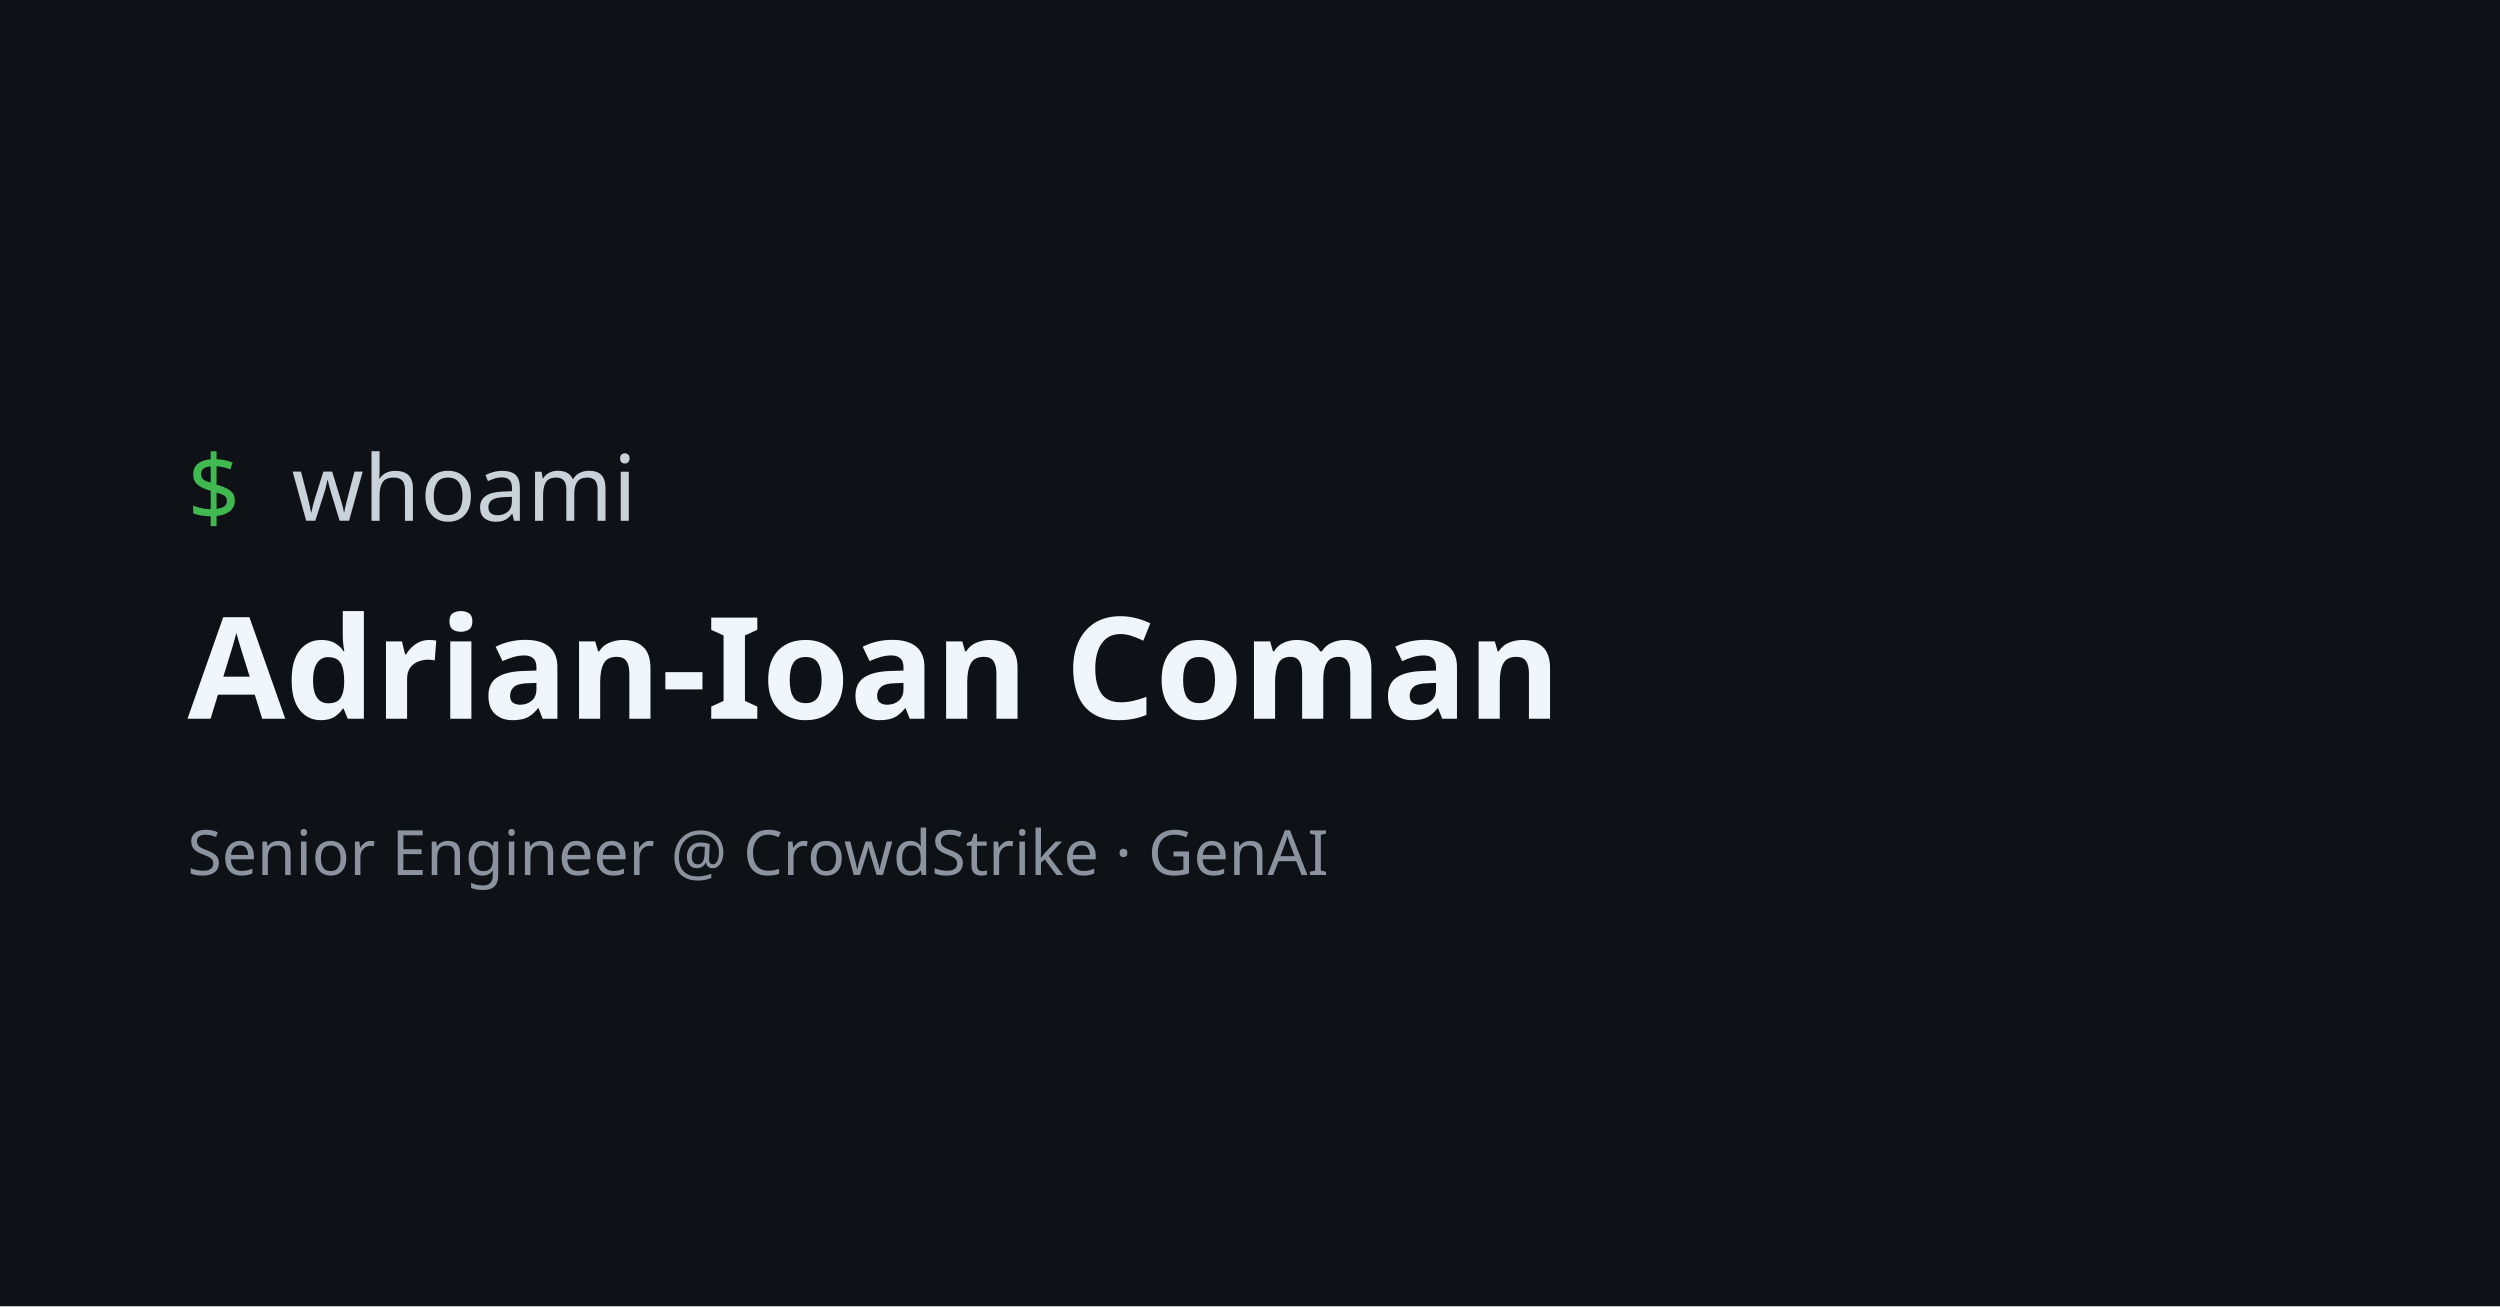
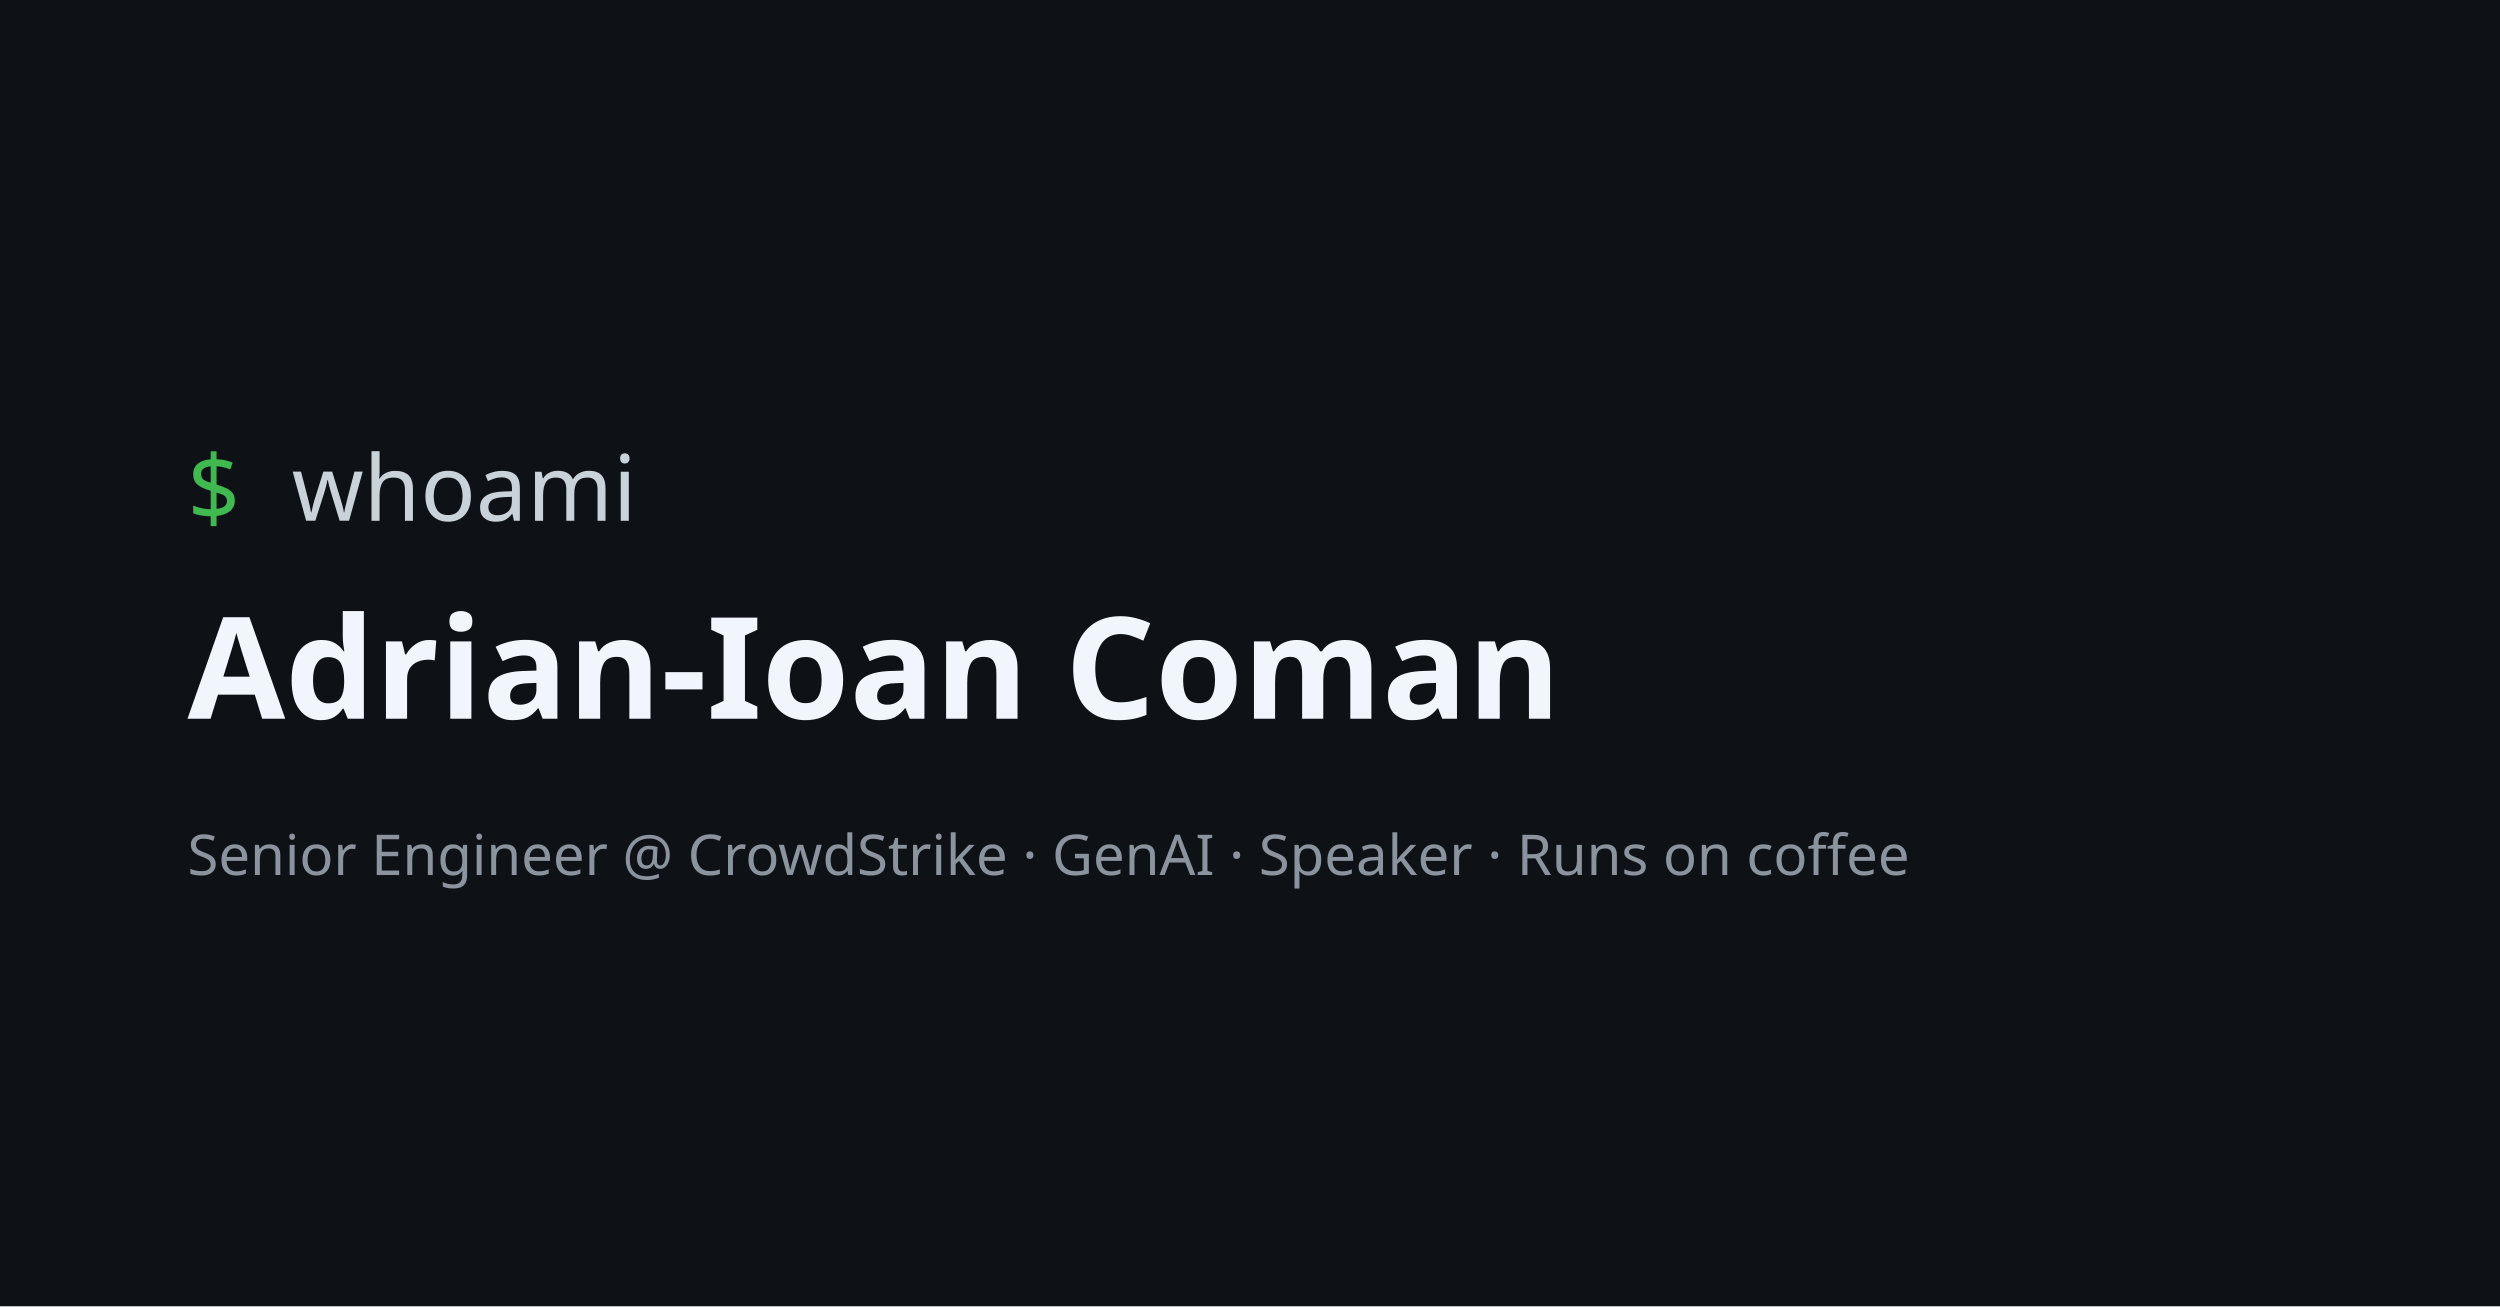
<svg xmlns="http://www.w3.org/2000/svg" width="1200" height="627" viewBox="0 0 1200 627">
  <rect x="0" y="0" width="1200" height="627" fill="#0e1116" />
  <text x="90" y="250" font-family="Menlo" font-size="44" fill="#3fb950">$</text>
  <text x="140" y="250" font-family="Menlo" font-size="44" fill="#c9d1d9">whoami</text>
  <text x="90" y="345" font-family="Menlo" font-size="68" font-weight="bold" fill="#f0f6fc">Adrian-Ioan Coman</text>
-   <text x="90" y="420" font-family="Menlo" font-size="30" fill="#8b949e">Senior Engineer @ CrowdStrike · GenAI</text>
+   <text x="90" y="420" font-family="Menlo" font-size="27" fill="#8b949e">Senior Engineer @ CrowdStrike · GenAI · Speaker · Runs on coffee</text>
</svg>
